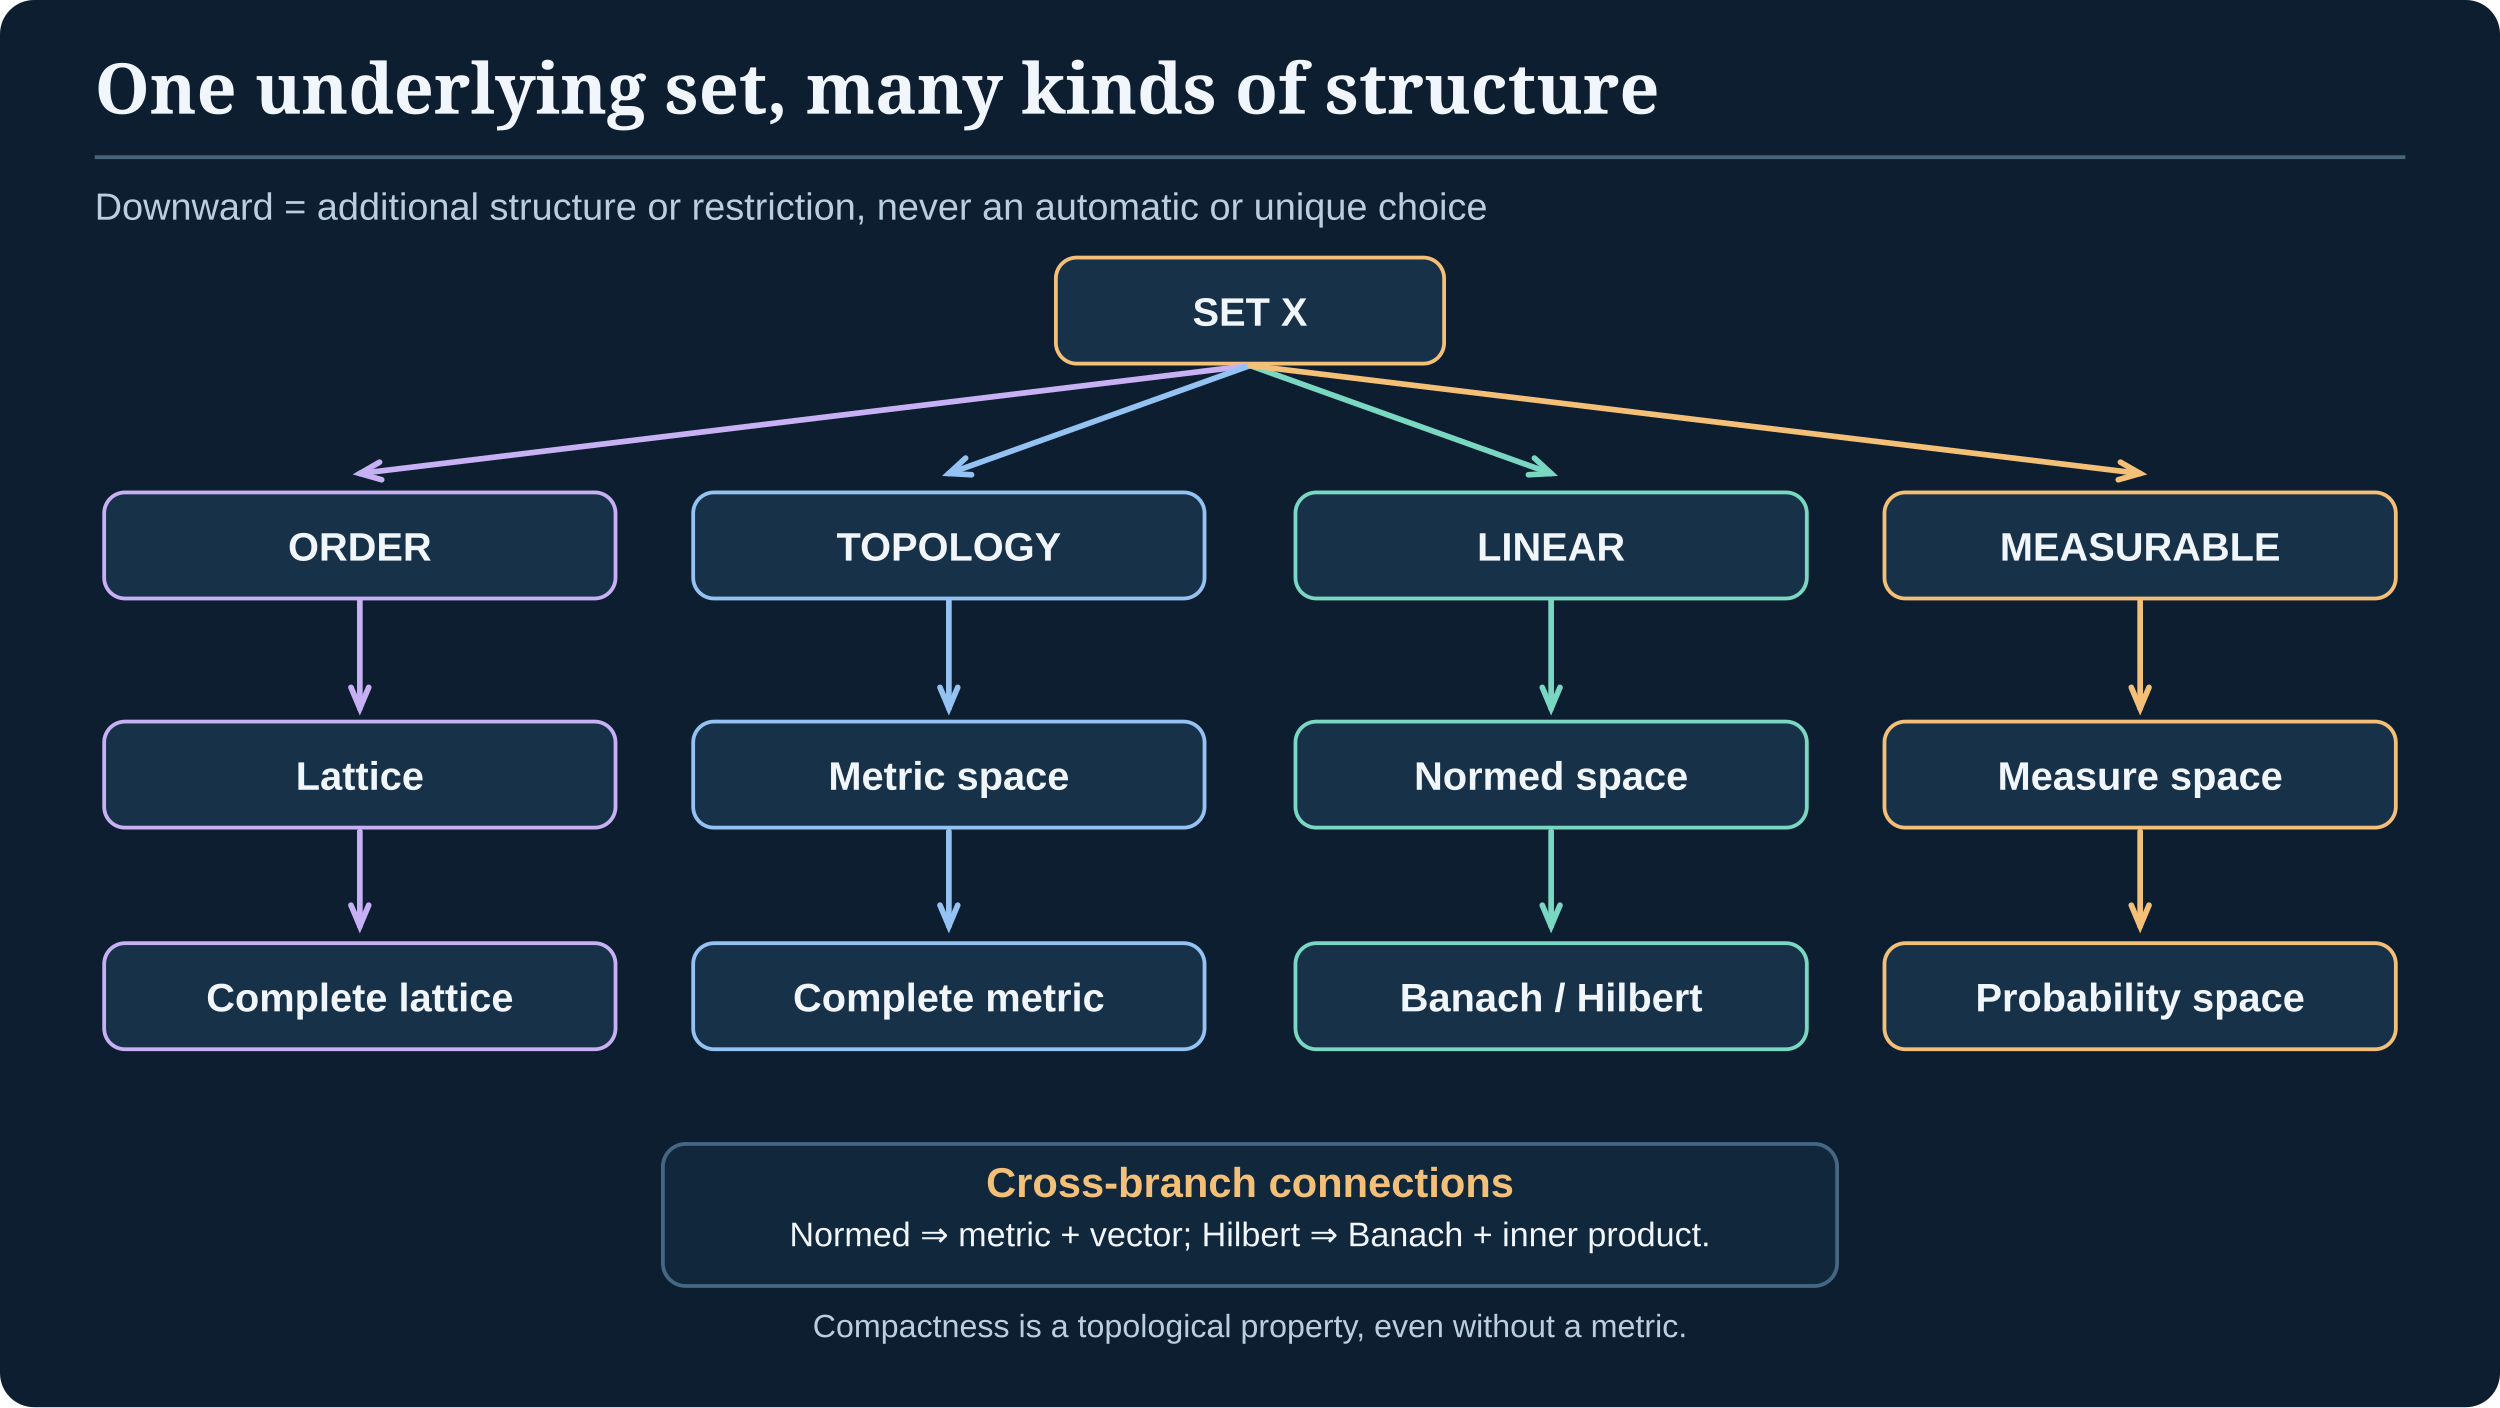
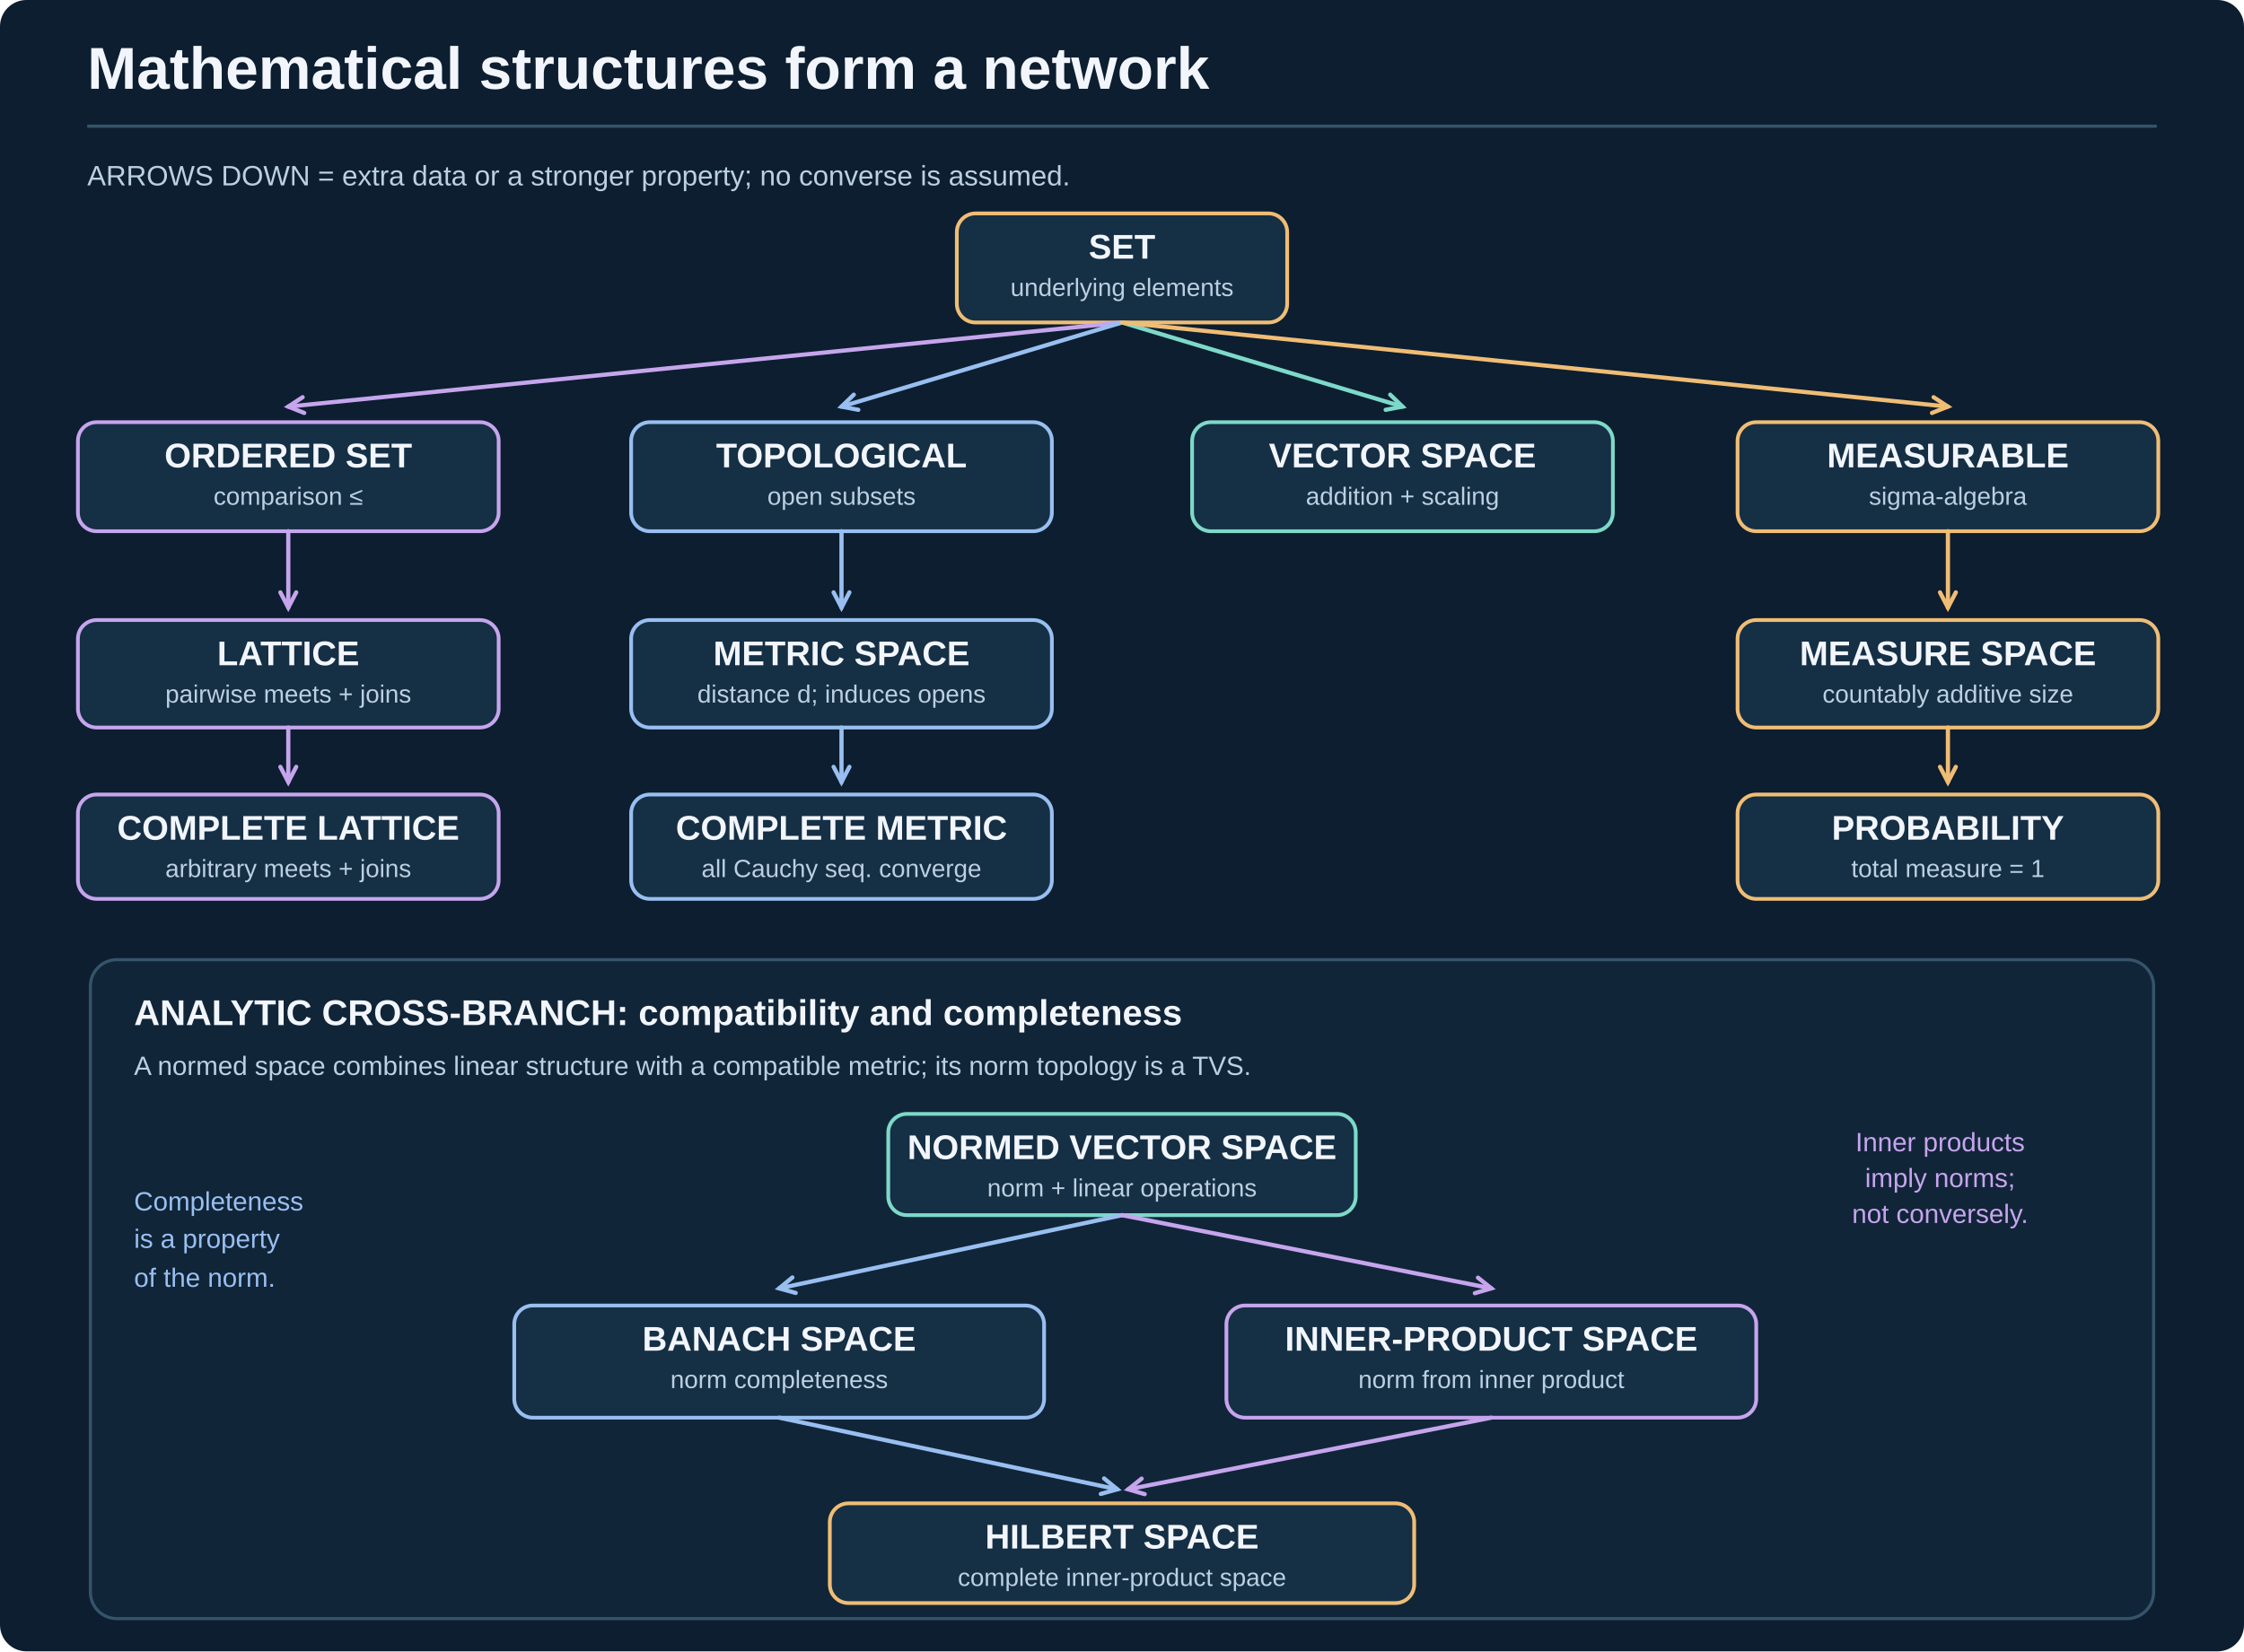
- <svg xmlns="http://www.w3.org/2000/svg" viewBox="0 0 1320 743" role="img" aria-labelledby="title desc">
-   <rect width="1320" height="743" rx="18" fill="#0C1E30" />
-   <text x="50" y="60" font-family="Georgia,serif" font-size="37" font-weight="bold" fill="#F1F5FC">One underlying set, many kinds of structure</text>
-   <line x1="50" y1="83" x2="1270" y2="83" stroke="#48657A" stroke-width="2" />
-   <text x="50" y="116" font-family="Arial,sans-serif" font-size="20" fill="#B9CFE0" font-weight="normal" text-anchor="start">Downward = additional structure or restriction, never an automatic or unique choice</text>
-   <rect x="557.5" y="136" width="205" height="56" rx="11" stroke="#F4BF77" stroke-width="2" fill="#173248" />
-   <text x="660" y="172" font-family="Arial,sans-serif" font-size="21" fill="#F1F5FC" font-weight="bold" text-anchor="middle">SET X</text>
-   <line x1="660" y1="193" x2="190" y2="250" stroke="#C7B0F3" stroke-width="3" stroke-linecap="round" />
-   <path d="M200.41 244.03 L190 250 L201.535 253.308" stroke="#C7B0F3" stroke-width="3" fill="none" stroke-linecap="round" />
-   <rect x="55" y="260" width="270" height="56" rx="11" stroke="#C7B0F3" stroke-width="2" fill="#173248" />
-   <text x="190" y="296" font-family="Arial,sans-serif" font-size="21" fill="#F1F5FC" font-weight="bold" text-anchor="middle">ORDER</text>
-   <line x1="660" y1="193" x2="501" y2="250" stroke="#94C2F2" stroke-width="3" stroke-linecap="round" />
-   <path d="M509.827 241.871 L501 250 L512.981 250.669" stroke="#94C2F2" stroke-width="3" fill="none" stroke-linecap="round" />
-   <rect x="366" y="260" width="270" height="56" rx="11" stroke="#94C2F2" stroke-width="2" fill="#173248" />
-   <text x="501" y="296" font-family="Arial,sans-serif" font-size="21" fill="#F1F5FC" font-weight="bold" text-anchor="middle">TOPOLOGY</text>
-   <line x1="660" y1="193" x2="819" y2="250" stroke="#79D7C2" stroke-width="3" stroke-linecap="round" />
-   <path d="M807.019 250.669 L819 250 L810.173 241.871" stroke="#79D7C2" stroke-width="3" fill="none" stroke-linecap="round" />
-   <rect x="684" y="260" width="270" height="56" rx="11" stroke="#79D7C2" stroke-width="2" fill="#173248" />
-   <text x="819" y="296" font-family="Arial,sans-serif" font-size="21" fill="#F1F5FC" font-weight="bold" text-anchor="middle">LINEAR</text>
-   <line x1="660" y1="193" x2="1130" y2="250" stroke="#F4BF77" stroke-width="3" stroke-linecap="round" />
-   <path d="M1118.465 253.308 L1130 250 L1119.59 244.03" stroke="#F4BF77" stroke-width="3" fill="none" stroke-linecap="round" />
-   <rect x="995" y="260" width="270" height="56" rx="11" stroke="#F4BF77" stroke-width="2" fill="#173248" />
-   <text x="1130" y="296" font-family="Arial,sans-serif" font-size="21" fill="#F1F5FC" font-weight="bold" text-anchor="middle">MEASURABLE</text>
-   <line x1="190" y1="317" x2="190" y2="374" stroke="#C7B0F3" stroke-width="3" stroke-linecap="round" />
-   <path d="M185.327 362.947 L190 374 L194.673 362.947" stroke="#C7B0F3" stroke-width="3" fill="none" stroke-linecap="round" />
-   <rect x="55" y="381" width="270" height="56" rx="11" stroke="#C7B0F3" stroke-width="2" fill="#173248" />
-   <text x="190" y="417" font-family="Arial,sans-serif" font-size="21" fill="#F1F5FC" font-weight="bold" text-anchor="middle">Lattice</text>
-   <line x1="190" y1="439" x2="190" y2="489" stroke="#C7B0F3" stroke-width="3" stroke-linecap="round" />
-   <path d="M185.327 477.947 L190 489 L194.673 477.947" stroke="#C7B0F3" stroke-width="3" fill="none" stroke-linecap="round" />
-   <rect x="55" y="498" width="270" height="56" rx="11" stroke="#C7B0F3" stroke-width="2" fill="#173248" />
-   <text x="190" y="534" font-family="Arial,sans-serif" font-size="21" fill="#F1F5FC" font-weight="bold" text-anchor="middle">Complete lattice</text>
-   <line x1="501" y1="317" x2="501" y2="374" stroke="#94C2F2" stroke-width="3" stroke-linecap="round" />
-   <path d="M496.327 362.947 L501 374 L505.673 362.947" stroke="#94C2F2" stroke-width="3" fill="none" stroke-linecap="round" />
-   <rect x="366" y="381" width="270" height="56" rx="11" stroke="#94C2F2" stroke-width="2" fill="#173248" />
-   <text x="501" y="417" font-family="Arial,sans-serif" font-size="21" fill="#F1F5FC" font-weight="bold" text-anchor="middle">Metric space</text>
-   <line x1="501" y1="439" x2="501" y2="489" stroke="#94C2F2" stroke-width="3" stroke-linecap="round" />
-   <path d="M496.327 477.947 L501 489 L505.673 477.947" stroke="#94C2F2" stroke-width="3" fill="none" stroke-linecap="round" />
-   <rect x="366" y="498" width="270" height="56" rx="11" stroke="#94C2F2" stroke-width="2" fill="#173248" />
-   <text x="501" y="534" font-family="Arial,sans-serif" font-size="21" fill="#F1F5FC" font-weight="bold" text-anchor="middle">Complete metric</text>
-   <line x1="819" y1="317" x2="819" y2="374" stroke="#79D7C2" stroke-width="3" stroke-linecap="round" />
-   <path d="M814.327 362.947 L819 374 L823.673 362.947" stroke="#79D7C2" stroke-width="3" fill="none" stroke-linecap="round" />
-   <rect x="684" y="381" width="270" height="56" rx="11" stroke="#79D7C2" stroke-width="2" fill="#173248" />
-   <text x="819" y="417" font-family="Arial,sans-serif" font-size="21" fill="#F1F5FC" font-weight="bold" text-anchor="middle">Normed space</text>
-   <line x1="819" y1="439" x2="819" y2="489" stroke="#79D7C2" stroke-width="3" stroke-linecap="round" />
-   <path d="M814.327 477.947 L819 489 L823.673 477.947" stroke="#79D7C2" stroke-width="3" fill="none" stroke-linecap="round" />
-   <rect x="684" y="498" width="270" height="56" rx="11" stroke="#79D7C2" stroke-width="2" fill="#173248" />
-   <text x="819" y="534" font-family="Arial,sans-serif" font-size="21" fill="#F1F5FC" font-weight="bold" text-anchor="middle">Banach / Hilbert</text>
-   <line x1="1130" y1="317" x2="1130" y2="374" stroke="#F4BF77" stroke-width="3" stroke-linecap="round" />
-   <path d="M1125.327 362.947 L1130 374 L1134.673 362.947" stroke="#F4BF77" stroke-width="3" fill="none" stroke-linecap="round" />
-   <rect x="995" y="381" width="270" height="56" rx="11" stroke="#F4BF77" stroke-width="2" fill="#173248" />
-   <text x="1130" y="417" font-family="Arial,sans-serif" font-size="21" fill="#F1F5FC" font-weight="bold" text-anchor="middle">Measure space</text>
-   <line x1="1130" y1="439" x2="1130" y2="489" stroke="#F4BF77" stroke-width="3" stroke-linecap="round" />
-   <path d="M1125.327 477.947 L1130 489 L1134.673 477.947" stroke="#F4BF77" stroke-width="3" fill="none" stroke-linecap="round" />
-   <rect x="995" y="498" width="270" height="56" rx="11" stroke="#F4BF77" stroke-width="2" fill="#173248" />
-   <text x="1130" y="534" font-family="Arial,sans-serif" font-size="21" fill="#F1F5FC" font-weight="bold" text-anchor="middle">Probability space</text>
-   <rect x="350" y="604" width="620" height="75" rx="12" stroke="#456783" stroke-width="2" fill="#11283c" />
-   <text x="660" y="632" font-family="Arial,sans-serif" font-size="22" fill="#F4BF77" font-weight="bold" text-anchor="middle">Cross-branch connections</text>
-   <text x="660" y="658" font-family="Arial,sans-serif" font-size="18" fill="#F1F5FC" font-weight="normal" text-anchor="middle">Normed ⇒ metric + vector; Hilbert ⇒ Banach + inner product.</text>
-   <text x="660" y="706" font-family="Arial,sans-serif" font-size="17" fill="#B9CFE0" font-weight="normal" text-anchor="middle">Compactness is a topological property, even without a metric.</text>
+ <svg xmlns="http://www.w3.org/2000/svg" viewBox="0 0 1440 1060" role="img" aria-labelledby="title desc">
+   <rect width="1440" height="1060" rx="17" fill="#0C1E30" />
+   <text x="56" y="57" fill="#F2F6FC" text-anchor="start" font-family="Arial,sans-serif" font-size="38" font-weight="700">Mathematical structures form a network</text>
+   <line x1="56" y1="81" x2="1384" y2="81" stroke="#35546A" stroke-width="2" />
+   <text x="56" y="119" fill="#BBD0E1" text-anchor="start" font-family="Arial,sans-serif" font-size="18">ARROWS DOWN = extra data or a stronger property; no converse is assumed.</text>
+   <rect x="614" y="137" width="212" height="70" rx="12" fill="#152F45" stroke="#F0BD75" stroke-width="2.4" />
+   <text x="720" y="166" fill="#F2F6FC" text-anchor="middle" font-family="Arial,sans-serif" font-size="22" font-weight="700">SET</text>
+   <text x="720" y="190" fill="#BBD0E1" text-anchor="middle" font-family="Arial,sans-serif" font-size="16">underlying elements</text>
+   <line x1="720" y1="207" x2="185" y2="261" stroke="#C6A5ED" stroke-width="2.7" stroke-linecap="round" />
+   <path d="M194.198 254.966 L185 261 L195.218 265.074" stroke="#C6A5ED" stroke-width="2.7" fill="none" stroke-linecap="round" />
+   <rect x="50" y="271" width="270" height="70" rx="12" fill="#152F45" stroke="#C6A5ED" stroke-width="2.4" />
+   <text x="185" y="300" fill="#F2F6FC" text-anchor="middle" font-family="Arial,sans-serif" font-size="22" font-weight="700">ORDERED SET</text>
+   <text x="185" y="324" fill="#BBD0E1" text-anchor="middle" font-family="Arial,sans-serif" font-size="16">comparison ≤</text>
+   <line x1="720" y1="207" x2="540" y2="261" stroke="#99BFF1" stroke-width="2.7" stroke-linecap="round" />
+   <path d="M547.886 253.331 L540 261 L550.805 263.062" stroke="#99BFF1" stroke-width="2.7" fill="none" stroke-linecap="round" />
+   <rect x="405" y="271" width="270" height="70" rx="12" fill="#152F45" stroke="#99BFF1" stroke-width="2.4" />
+   <text x="540" y="300" fill="#F2F6FC" text-anchor="middle" font-family="Arial,sans-serif" font-size="22" font-weight="700">TOPOLOGICAL</text>
+   <text x="540" y="324" fill="#BBD0E1" text-anchor="middle" font-family="Arial,sans-serif" font-size="16">open subsets</text>
+   <line x1="720" y1="207" x2="900" y2="261" stroke="#7DD9C9" stroke-width="2.7" stroke-linecap="round" />
+   <path d="M889.195 263.062 L900 261 L892.114 253.331" stroke="#7DD9C9" stroke-width="2.7" fill="none" stroke-linecap="round" />
+   <rect x="765" y="271" width="270" height="70" rx="12" fill="#152F45" stroke="#7DD9C9" stroke-width="2.4" />
+   <text x="900" y="300" fill="#F2F6FC" text-anchor="middle" font-family="Arial,sans-serif" font-size="22" font-weight="700">VECTOR SPACE</text>
+   <text x="900" y="324" fill="#BBD0E1" text-anchor="middle" font-family="Arial,sans-serif" font-size="16">addition + scaling</text>
+   <line x1="720" y1="207" x2="1250" y2="261" stroke="#F0BD75" stroke-width="2.7" stroke-linecap="round" />
+   <path d="M1239.778 265.064 L1250 261 L1240.808 254.958" stroke="#F0BD75" stroke-width="2.7" fill="none" stroke-linecap="round" />
+   <rect x="1115" y="271" width="270" height="70" rx="12" fill="#152F45" stroke="#F0BD75" stroke-width="2.4" />
+   <text x="1250" y="300" fill="#F2F6FC" text-anchor="middle" font-family="Arial,sans-serif" font-size="22" font-weight="700">MEASURABLE</text>
+   <text x="1250" y="324" fill="#BBD0E1" text-anchor="middle" font-family="Arial,sans-serif" font-size="16">sigma-algebra</text>
+   <line x1="185" y1="341" x2="185" y2="390" stroke="#C6A5ED" stroke-width="2.7" stroke-linecap="round" />
+   <path d="M179.92 380.243 L185 390 L190.08 380.243" stroke="#C6A5ED" stroke-width="2.7" fill="none" stroke-linecap="round" />
+   <rect x="50" y="398" width="270" height="69" rx="12" fill="#152F45" stroke="#C6A5ED" stroke-width="2.4" />
+   <text x="185" y="427" fill="#F2F6FC" text-anchor="middle" font-family="Arial,sans-serif" font-size="22" font-weight="700">LATTICE</text>
+   <text x="185" y="451" fill="#BBD0E1" text-anchor="middle" font-family="Arial,sans-serif" font-size="16">pairwise meets + joins</text>
+   <line x1="540" y1="341" x2="540" y2="390" stroke="#99BFF1" stroke-width="2.7" stroke-linecap="round" />
+   <path d="M534.92 380.243 L540 390 L545.08 380.243" stroke="#99BFF1" stroke-width="2.7" fill="none" stroke-linecap="round" />
+   <rect x="405" y="398" width="270" height="69" rx="12" fill="#152F45" stroke="#99BFF1" stroke-width="2.4" />
+   <text x="540" y="427" fill="#F2F6FC" text-anchor="middle" font-family="Arial,sans-serif" font-size="22" font-weight="700">METRIC SPACE</text>
+   <text x="540" y="451" fill="#BBD0E1" text-anchor="middle" font-family="Arial,sans-serif" font-size="16">distance d; induces opens</text>
+   <line x1="1250" y1="341" x2="1250" y2="390" stroke="#F0BD75" stroke-width="2.7" stroke-linecap="round" />
+   <path d="M1244.92 380.243 L1250 390 L1255.08 380.243" stroke="#F0BD75" stroke-width="2.7" fill="none" stroke-linecap="round" />
+   <rect x="1115" y="398" width="270" height="69" rx="12" fill="#152F45" stroke="#F0BD75" stroke-width="2.4" />
+   <text x="1250" y="427" fill="#F2F6FC" text-anchor="middle" font-family="Arial,sans-serif" font-size="22" font-weight="700">MEASURE SPACE</text>
+   <text x="1250" y="451" fill="#BBD0E1" text-anchor="middle" font-family="Arial,sans-serif" font-size="16">countably additive size</text>
+   <line x1="185" y1="467" x2="185" y2="502" stroke="#C6A5ED" stroke-width="2.7" stroke-linecap="round" />
+   <path d="M179.92 492.243 L185 502 L190.08 492.243" stroke="#C6A5ED" stroke-width="2.7" fill="none" stroke-linecap="round" />
+   <rect x="50" y="510" width="270" height="67" rx="12" fill="#152F45" stroke="#C6A5ED" stroke-width="2.4" />
+   <text x="185" y="539" fill="#F2F6FC" text-anchor="middle" font-family="Arial,sans-serif" font-size="22" font-weight="700">COMPLETE LATTICE</text>
+   <text x="185" y="563" fill="#BBD0E1" text-anchor="middle" font-family="Arial,sans-serif" font-size="16">arbitrary meets + joins</text>
+   <line x1="540" y1="467" x2="540" y2="502" stroke="#99BFF1" stroke-width="2.7" stroke-linecap="round" />
+   <path d="M534.92 492.243 L540 502 L545.08 492.243" stroke="#99BFF1" stroke-width="2.7" fill="none" stroke-linecap="round" />
+   <rect x="405" y="510" width="270" height="67" rx="12" fill="#152F45" stroke="#99BFF1" stroke-width="2.4" />
+   <text x="540" y="539" fill="#F2F6FC" text-anchor="middle" font-family="Arial,sans-serif" font-size="22" font-weight="700">COMPLETE METRIC</text>
+   <text x="540" y="563" fill="#BBD0E1" text-anchor="middle" font-family="Arial,sans-serif" font-size="16">all Cauchy seq. converge</text>
+   <line x1="1250" y1="467" x2="1250" y2="502" stroke="#F0BD75" stroke-width="2.7" stroke-linecap="round" />
+   <path d="M1244.92 492.243 L1250 502 L1255.08 492.243" stroke="#F0BD75" stroke-width="2.7" fill="none" stroke-linecap="round" />
+   <rect x="1115" y="510" width="270" height="67" rx="12" fill="#152F45" stroke="#F0BD75" stroke-width="2.4" />
+   <text x="1250" y="539" fill="#F2F6FC" text-anchor="middle" font-family="Arial,sans-serif" font-size="22" font-weight="700">PROBABILITY</text>
+   <text x="1250" y="563" fill="#BBD0E1" text-anchor="middle" font-family="Arial,sans-serif" font-size="16">total measure = 1</text>
+   <rect x="58" y="616" width="1324" height="423" rx="17" fill="#112538" stroke="#35546A" stroke-width="2" />
+   <text x="86" y="658" fill="#F2F6FC" text-anchor="start" font-family="Arial,sans-serif" font-size="23" font-weight="700">ANALYTIC CROSS-BRANCH: compatibility and completeness</text>
+   <text x="86" y="690" fill="#BBD0E1" text-anchor="start" font-family="Arial,sans-serif" font-size="17">A normed space combines linear structure with a compatible metric; its norm topology is a TVS.</text>
+   <rect x="570" y="715" width="300" height="65" rx="12" fill="#152F45" stroke="#7DD9C9" stroke-width="2.4" />
+   <text x="720" y="744" fill="#F2F6FC" text-anchor="middle" font-family="Arial,sans-serif" font-size="22" font-weight="700">NORMED VECTOR SPACE</text>
+   <text x="720" y="768" fill="#BBD0E1" text-anchor="middle" font-family="Arial,sans-serif" font-size="16">norm + linear operations</text>
+   <line x1="720" y1="780" x2="500" y2="827" stroke="#99BFF1" stroke-width="2.7" stroke-linecap="round" />
+   <path d="M508.48 819.994 L500 827 L510.603 829.929" stroke="#99BFF1" stroke-width="2.7" fill="none" stroke-linecap="round" />
+   <line x1="720" y1="780" x2="957" y2="827" stroke="#C6A5ED" stroke-width="2.7" stroke-linecap="round" />
+   <path d="M946.441 830.085 L957 827 L948.418 820.12" stroke="#C6A5ED" stroke-width="2.7" fill="none" stroke-linecap="round" />
+   <rect x="330" y="838" width="340" height="72" rx="12" fill="#152F45" stroke="#99BFF1" stroke-width="2.4" />
+   <text x="500" y="867" fill="#F2F6FC" text-anchor="middle" font-family="Arial,sans-serif" font-size="22" font-weight="700">BANACH SPACE</text>
+   <text x="500" y="891" fill="#BBD0E1" text-anchor="middle" font-family="Arial,sans-serif" font-size="16">norm completeness</text>
+   <rect x="787" y="838" width="340" height="72" rx="12" fill="#152F45" stroke="#C6A5ED" stroke-width="2.4" />
+   <text x="957" y="867" fill="#F2F6FC" text-anchor="middle" font-family="Arial,sans-serif" font-size="22" font-weight="700">INNER-PRODUCT SPACE</text>
+   <text x="957" y="891" fill="#BBD0E1" text-anchor="middle" font-family="Arial,sans-serif" font-size="16">norm from inner product</text>
+   <line x1="500" y1="910" x2="717" y2="956" stroke="#99BFF1" stroke-width="2.7" stroke-linecap="round" />
+   <path d="M706.402 958.946 L717 956 L708.509 949.008" stroke="#99BFF1" stroke-width="2.7" fill="none" stroke-linecap="round" />
+   <line x1="957" y1="910" x2="724" y2="956" stroke="#C6A5ED" stroke-width="2.7" stroke-linecap="round" />
+   <path d="M732.588 949.127 L724 956 L734.556 959.094" stroke="#C6A5ED" stroke-width="2.7" fill="none" stroke-linecap="round" />
+   <rect x="532.5" y="965" width="375" height="64" rx="12" fill="#152F45" stroke="#F0BD75" stroke-width="2.4" />
+   <text x="720" y="994" fill="#F2F6FC" text-anchor="middle" font-family="Arial,sans-serif" font-size="22" font-weight="700">HILBERT SPACE</text>
+   <text x="720" y="1018" fill="#BBD0E1" text-anchor="middle" font-family="Arial,sans-serif" font-size="16">complete inner-product space</text>
+   <text x="1245" y="739" fill="#C6A5ED" text-anchor="middle" font-family="Arial,sans-serif" font-size="17">Inner products</text>
+   <text x="1245" y="762" fill="#C6A5ED" text-anchor="middle" font-family="Arial,sans-serif" font-size="17">imply norms;</text>
+   <text x="1245" y="785" fill="#C6A5ED" text-anchor="middle" font-family="Arial,sans-serif" font-size="17">not conversely.</text>
+   <text x="86" y="777" fill="#99BFF1" text-anchor="start" font-family="Arial,sans-serif" font-size="17">Completeness</text>
+   <text x="86" y="801" fill="#99BFF1" text-anchor="start" font-family="Arial,sans-serif" font-size="17">is a property</text>
+   <text x="86" y="826" fill="#99BFF1" text-anchor="start" font-family="Arial,sans-serif" font-size="17">of the norm.</text>
</svg>
